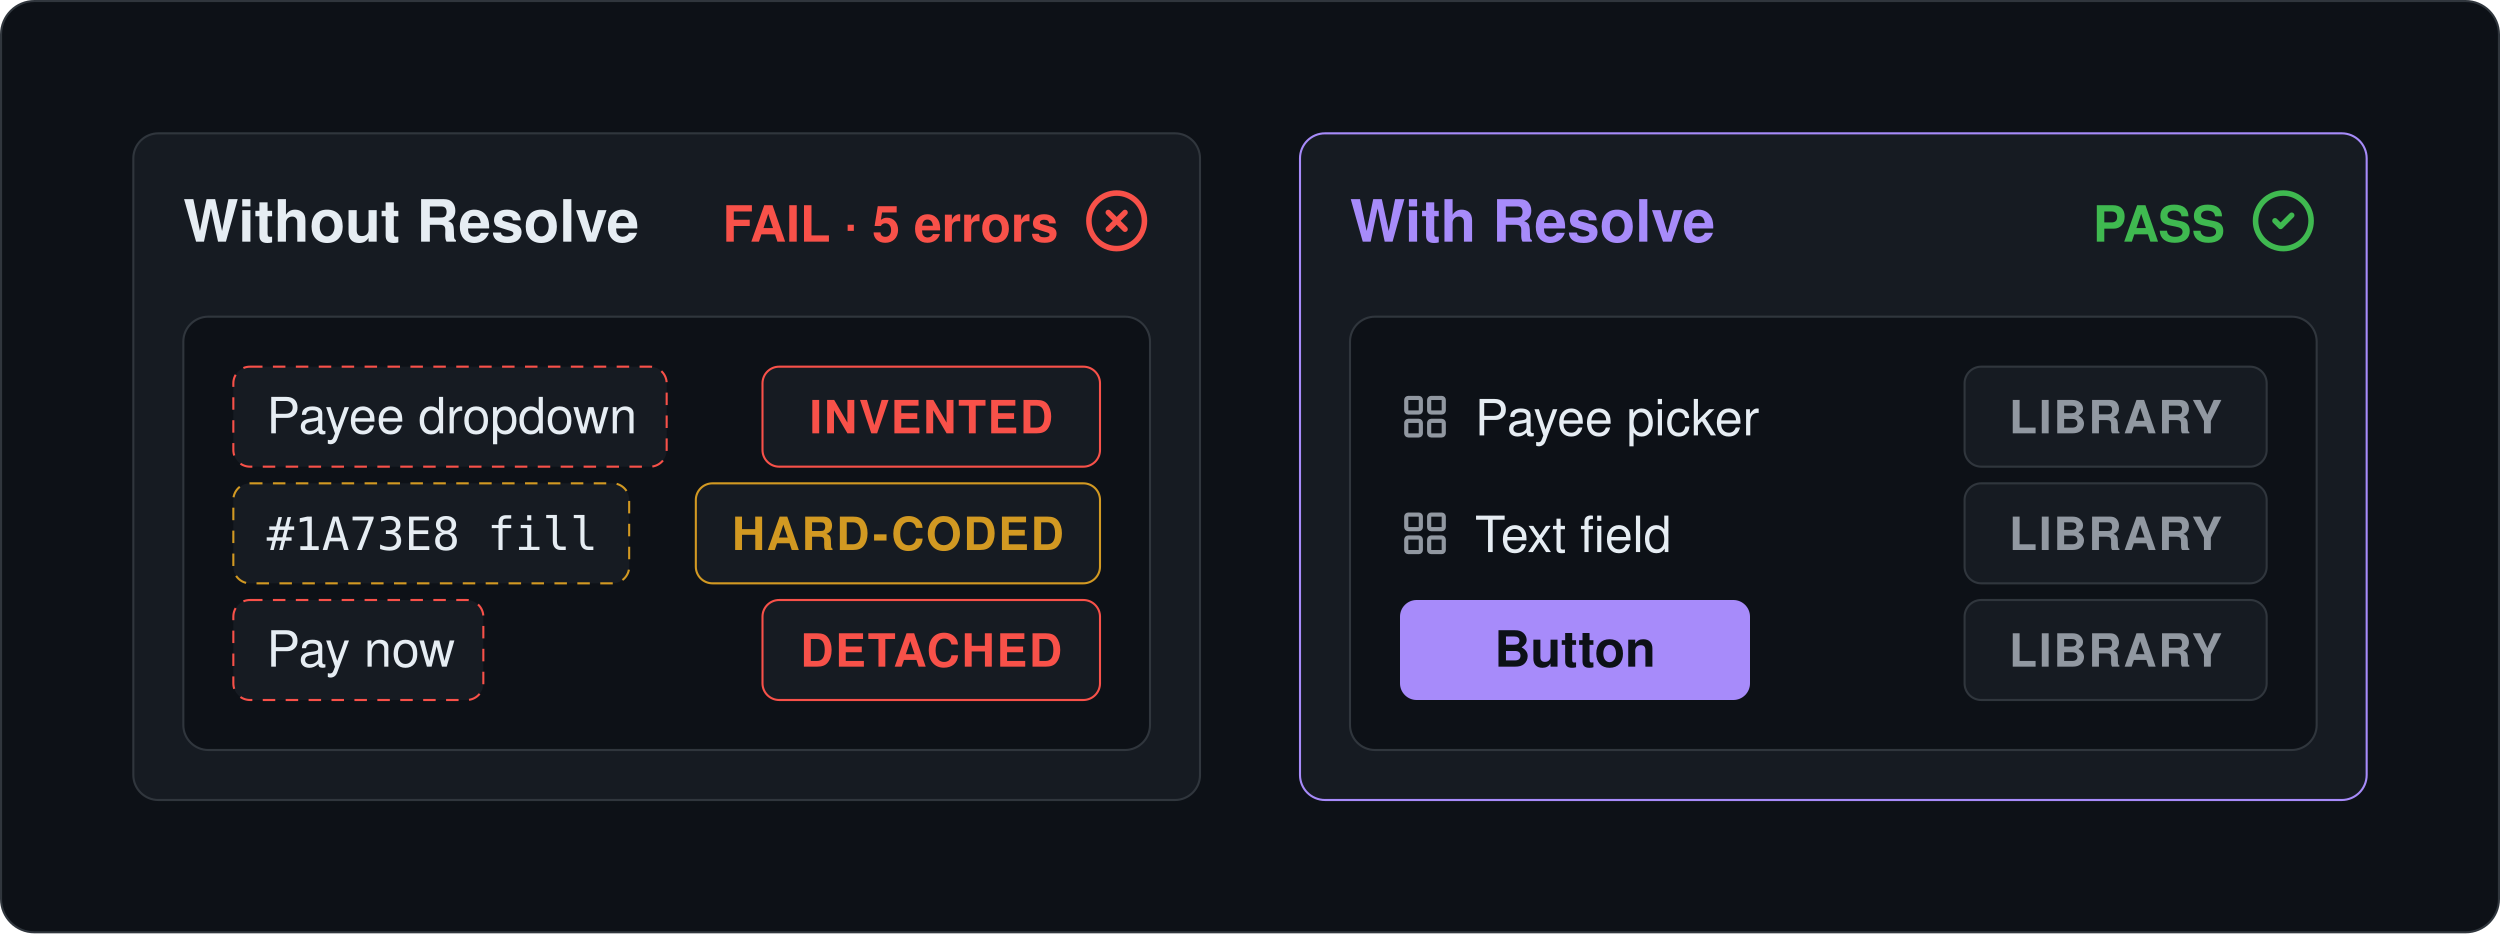
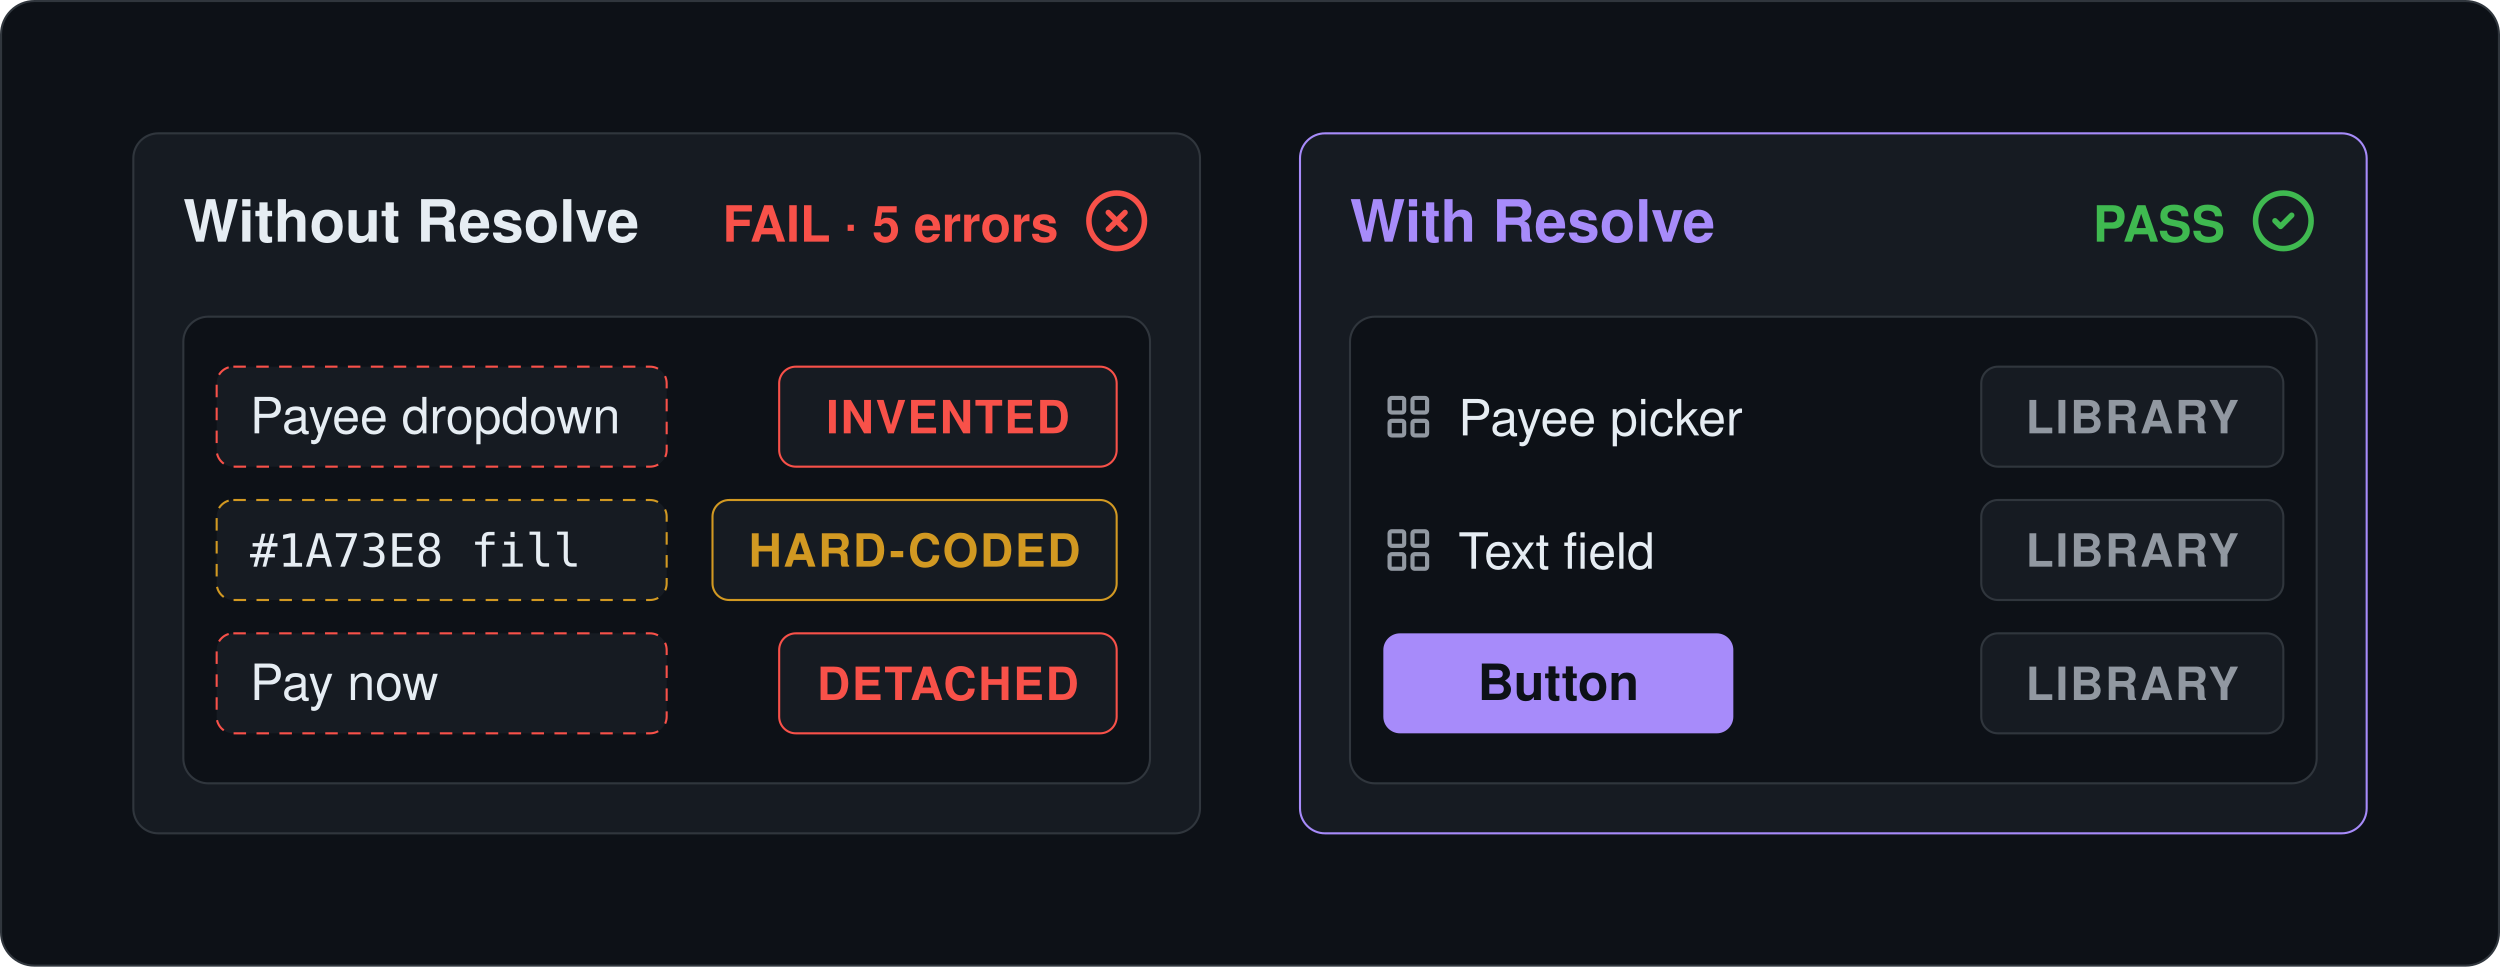
- <svg xmlns="http://www.w3.org/2000/svg" width="1200" height="448" viewBox="0 0 1200 448" role="img" aria-labelledby="t d">
-   <rect x="0.5" y="0.5" width="1199" height="447" rx="16" fill="#0D1117" stroke="#30363D" stroke-width="1" />
-   <rect x="64" y="64" width="512" height="320" rx="12" fill="#161B22" stroke="#30363D" stroke-width="1" />
+ <svg xmlns="http://www.w3.org/2000/svg" width="1200" height="464" viewBox="0 0 1200 464" role="img" aria-labelledby="t d">
+   <rect x="0.5" y="0.5" width="1199" height="463" rx="16" fill="#0D1117" stroke="#30363D" stroke-width="1" />
+   <rect x="64" y="64" width="512" height="336" rx="12" fill="#161B22" stroke="#30363D" stroke-width="1" />
  <text x="88" y="116" font-family="-apple-system,'Segoe UI',Helvetica,Arial,sans-serif" font-size="28" font-weight="600" fill="#E6EDF3" text-anchor="start">Without Resolve</text>
  <g transform="translate(520 90) scale(1.333333)" fill="none" stroke="#F85149" stroke-width="2" stroke-linecap="round" stroke-linejoin="round">
    <circle cx="12" cy="12" r="10" />
    <path d="m15 9-6 6" />
    <path d="m9 9 6 6" />
  </g>
  <text x="508" y="116" font-family="-apple-system,'Segoe UI',Helvetica,Arial,sans-serif" font-size="24" font-weight="600" fill="#F85149" text-anchor="end">FAIL · 5 errors</text>
-   <rect x="88" y="152" width="464" height="208" rx="12" fill="#0D1117" stroke="#30363D" stroke-width="1" />
-   <rect x="112" y="176" width="208" height="48" rx="8" fill="#161B22" stroke="#F85149" stroke-width="1" stroke-dasharray="6 5" />
-   <text x="128" y="208" font-family="-apple-system,'Segoe UI',Helvetica,Arial,sans-serif" font-size="24" font-weight="400" fill="#E6EDF3" text-anchor="start">Payee dropdown</text>
-   <rect x="366" y="176" width="162" height="48" rx="8" fill="#161B22" stroke="#F85149" stroke-width="1" />
-   <text x="447.0" y="208" font-family="-apple-system,'Segoe UI',Helvetica,Arial,sans-serif" font-size="22" font-weight="600" fill="#F85149" text-anchor="middle" letter-spacing="0.04em">INVENTED</text>
-   <rect x="112" y="232" width="190" height="48" rx="8" fill="#161B22" stroke="#D29922" stroke-width="1" stroke-dasharray="6 5" />
-   <text x="128" y="264" font-family="ui-monospace,SFMono-Regular,Menlo,monospace" font-size="22" font-weight="400" fill="#E6EDF3" text-anchor="start">#1A73E8 fill</text>
-   <rect x="334" y="232" width="194" height="48" rx="8" fill="#161B22" stroke="#D29922" stroke-width="1" />
-   <text x="431.0" y="264" font-family="-apple-system,'Segoe UI',Helvetica,Arial,sans-serif" font-size="22" font-weight="600" fill="#D29922" text-anchor="middle" letter-spacing="0.04em">HARD-CODED</text>
-   <rect x="112" y="288" width="120" height="48" rx="8" fill="#161B22" stroke="#F85149" stroke-width="1" stroke-dasharray="6 5" />
-   <text x="128" y="320" font-family="-apple-system,'Segoe UI',Helvetica,Arial,sans-serif" font-size="24" font-weight="400" fill="#E6EDF3" text-anchor="start">Pay now</text>
-   <rect x="366" y="288" width="162" height="48" rx="8" fill="#161B22" stroke="#F85149" stroke-width="1" />
-   <text x="447.0" y="320" font-family="-apple-system,'Segoe UI',Helvetica,Arial,sans-serif" font-size="22" font-weight="600" fill="#F85149" text-anchor="middle" letter-spacing="0.04em">DETACHED</text>
-   <rect x="624" y="64" width="512" height="320" rx="12" fill="#161B22" stroke="#A78BFA" stroke-width="1" />
+   <rect x="88" y="152" width="464" height="224" rx="12" fill="#0D1117" stroke="#30363D" stroke-width="1" />
+   <rect x="104" y="176" width="216" height="48" rx="8" fill="#161B22" stroke="#F85149" stroke-width="1" stroke-dasharray="6 5" />
+   <text x="120" y="208" font-family="-apple-system,'Segoe UI',Helvetica,Arial,sans-serif" font-size="24" font-weight="400" fill="#E6EDF3" text-anchor="start">Payee dropdown</text>
+   <rect x="374" y="176" width="162" height="48" rx="8" fill="#161B22" stroke="#F85149" stroke-width="1" />
+   <text x="455.0" y="208" font-family="-apple-system,'Segoe UI',Helvetica,Arial,sans-serif" font-size="22" font-weight="600" fill="#F85149" text-anchor="middle" letter-spacing="0.04em">INVENTED</text>
+   <rect x="104" y="240" width="216" height="48" rx="8" fill="#161B22" stroke="#D29922" stroke-width="1" stroke-dasharray="6 5" />
+   <text x="120" y="272" font-family="ui-monospace,SFMono-Regular,Menlo,monospace" font-size="22" font-weight="400" fill="#E6EDF3" text-anchor="start">#1A73E8 fill</text>
+   <rect x="342" y="240" width="194" height="48" rx="8" fill="#161B22" stroke="#D29922" stroke-width="1" />
+   <text x="439.0" y="272" font-family="-apple-system,'Segoe UI',Helvetica,Arial,sans-serif" font-size="22" font-weight="600" fill="#D29922" text-anchor="middle" letter-spacing="0.04em">HARD-CODED</text>
+   <rect x="104" y="304" width="216" height="48" rx="8" fill="#161B22" stroke="#F85149" stroke-width="1" stroke-dasharray="6 5" />
+   <text x="120" y="336" font-family="-apple-system,'Segoe UI',Helvetica,Arial,sans-serif" font-size="24" font-weight="400" fill="#E6EDF3" text-anchor="start">Pay now</text>
+   <rect x="374" y="304" width="162" height="48" rx="8" fill="#161B22" stroke="#F85149" stroke-width="1" />
+   <text x="455.0" y="336" font-family="-apple-system,'Segoe UI',Helvetica,Arial,sans-serif" font-size="22" font-weight="600" fill="#F85149" text-anchor="middle" letter-spacing="0.04em">DETACHED</text>
+   <rect x="624" y="64" width="512" height="336" rx="12" fill="#161B22" stroke="#A78BFA" stroke-width="1" />
  <text x="648" y="116" font-family="-apple-system,'Segoe UI',Helvetica,Arial,sans-serif" font-size="28" font-weight="600" fill="#A78BFA" text-anchor="start">With Resolve</text>
  <g transform="translate(1080 90) scale(1.333333)" fill="none" stroke="#3FB950" stroke-width="2" stroke-linecap="round" stroke-linejoin="round">
    <circle cx="12" cy="12" r="10" />
    <path d="m9 12 2 2 4-4" />
  </g>
  <text x="1068" y="116" font-family="-apple-system,'Segoe UI',Helvetica,Arial,sans-serif" font-size="24" font-weight="600" fill="#3FB950" text-anchor="end">PASS</text>
-   <rect x="648" y="152" width="464" height="208" rx="12" fill="#0D1117" stroke="#30363D" stroke-width="1" />
-   <g transform="translate(672 188) scale(1.0)" fill="none" stroke="#9198A1" stroke-width="2" stroke-linecap="round" stroke-linejoin="round">
+   <rect x="648" y="152" width="464" height="224" rx="12" fill="#0D1117" stroke="#30363D" stroke-width="1" />
+   <g transform="translate(664 188) scale(1.0)" fill="none" stroke="#9198A1" stroke-width="2" stroke-linecap="round" stroke-linejoin="round">
    <rect width="7" height="7" x="3" y="3" rx="1" />
    <rect width="7" height="7" x="14" y="3" rx="1" />
    <rect width="7" height="7" x="14" y="14" rx="1" />
    <rect width="7" height="7" x="3" y="14" rx="1" />
  </g>
-   <text x="708" y="209" font-family="-apple-system,'Segoe UI',Helvetica,Arial,sans-serif" font-size="24" font-weight="400" fill="#E6EDF3" text-anchor="start">Payee picker</text>
-   <rect x="943" y="176" width="145" height="48" rx="8" fill="#161B22" stroke="#30363D" stroke-width="1" />
-   <text x="1015.5" y="208" font-family="-apple-system,'Segoe UI',Helvetica,Arial,sans-serif" font-size="22" font-weight="600" fill="#9198A1" text-anchor="middle" letter-spacing="0.04em">LIBRARY</text>
-   <g transform="translate(672 244) scale(1.0)" fill="none" stroke="#9198A1" stroke-width="2" stroke-linecap="round" stroke-linejoin="round">
+   <text x="700" y="209" font-family="-apple-system,'Segoe UI',Helvetica,Arial,sans-serif" font-size="24" font-weight="400" fill="#E6EDF3" text-anchor="start">Payee picker</text>
+   <rect x="951" y="176" width="145" height="48" rx="8" fill="#161B22" stroke="#30363D" stroke-width="1" />
+   <text x="1023.5" y="208" font-family="-apple-system,'Segoe UI',Helvetica,Arial,sans-serif" font-size="22" font-weight="600" fill="#9198A1" text-anchor="middle" letter-spacing="0.04em">LIBRARY</text>
+   <g transform="translate(664 252) scale(1.0)" fill="none" stroke="#9198A1" stroke-width="2" stroke-linecap="round" stroke-linejoin="round">
    <rect width="7" height="7" x="3" y="3" rx="1" />
    <rect width="7" height="7" x="14" y="3" rx="1" />
    <rect width="7" height="7" x="14" y="14" rx="1" />
    <rect width="7" height="7" x="3" y="14" rx="1" />
  </g>
-   <text x="708" y="265" font-family="-apple-system,'Segoe UI',Helvetica,Arial,sans-serif" font-size="24" font-weight="400" fill="#E6EDF3" text-anchor="start">Text field</text>
-   <rect x="943" y="232" width="145" height="48" rx="8" fill="#161B22" stroke="#30363D" stroke-width="1" />
-   <text x="1015.5" y="264" font-family="-apple-system,'Segoe UI',Helvetica,Arial,sans-serif" font-size="22" font-weight="600" fill="#9198A1" text-anchor="middle" letter-spacing="0.04em">LIBRARY</text>
-   <rect x="672" y="288" width="168" height="48" rx="8" fill="#A78BFA" />
-   <text x="756" y="320" font-family="-apple-system,'Segoe UI',Helvetica,Arial,sans-serif" font-size="24" font-weight="600" fill="#0D1117" text-anchor="middle">Button</text>
-   <rect x="943" y="288" width="145" height="48" rx="8" fill="#161B22" stroke="#30363D" stroke-width="1" />
-   <text x="1015.5" y="320" font-family="-apple-system,'Segoe UI',Helvetica,Arial,sans-serif" font-size="22" font-weight="600" fill="#9198A1" text-anchor="middle" letter-spacing="0.04em">LIBRARY</text>
+   <text x="700" y="273" font-family="-apple-system,'Segoe UI',Helvetica,Arial,sans-serif" font-size="24" font-weight="400" fill="#E6EDF3" text-anchor="start">Text field</text>
+   <rect x="951" y="240" width="145" height="48" rx="8" fill="#161B22" stroke="#30363D" stroke-width="1" />
+   <text x="1023.5" y="272" font-family="-apple-system,'Segoe UI',Helvetica,Arial,sans-serif" font-size="22" font-weight="600" fill="#9198A1" text-anchor="middle" letter-spacing="0.04em">LIBRARY</text>
+   <rect x="664" y="304" width="168" height="48" rx="8" fill="#A78BFA" />
+   <text x="748" y="336" font-family="-apple-system,'Segoe UI',Helvetica,Arial,sans-serif" font-size="24" font-weight="600" fill="#0D1117" text-anchor="middle">Button</text>
+   <rect x="951" y="304" width="145" height="48" rx="8" fill="#161B22" stroke="#30363D" stroke-width="1" />
+   <text x="1023.5" y="336" font-family="-apple-system,'Segoe UI',Helvetica,Arial,sans-serif" font-size="22" font-weight="600" fill="#9198A1" text-anchor="middle" letter-spacing="0.04em">LIBRARY</text>
</svg>
